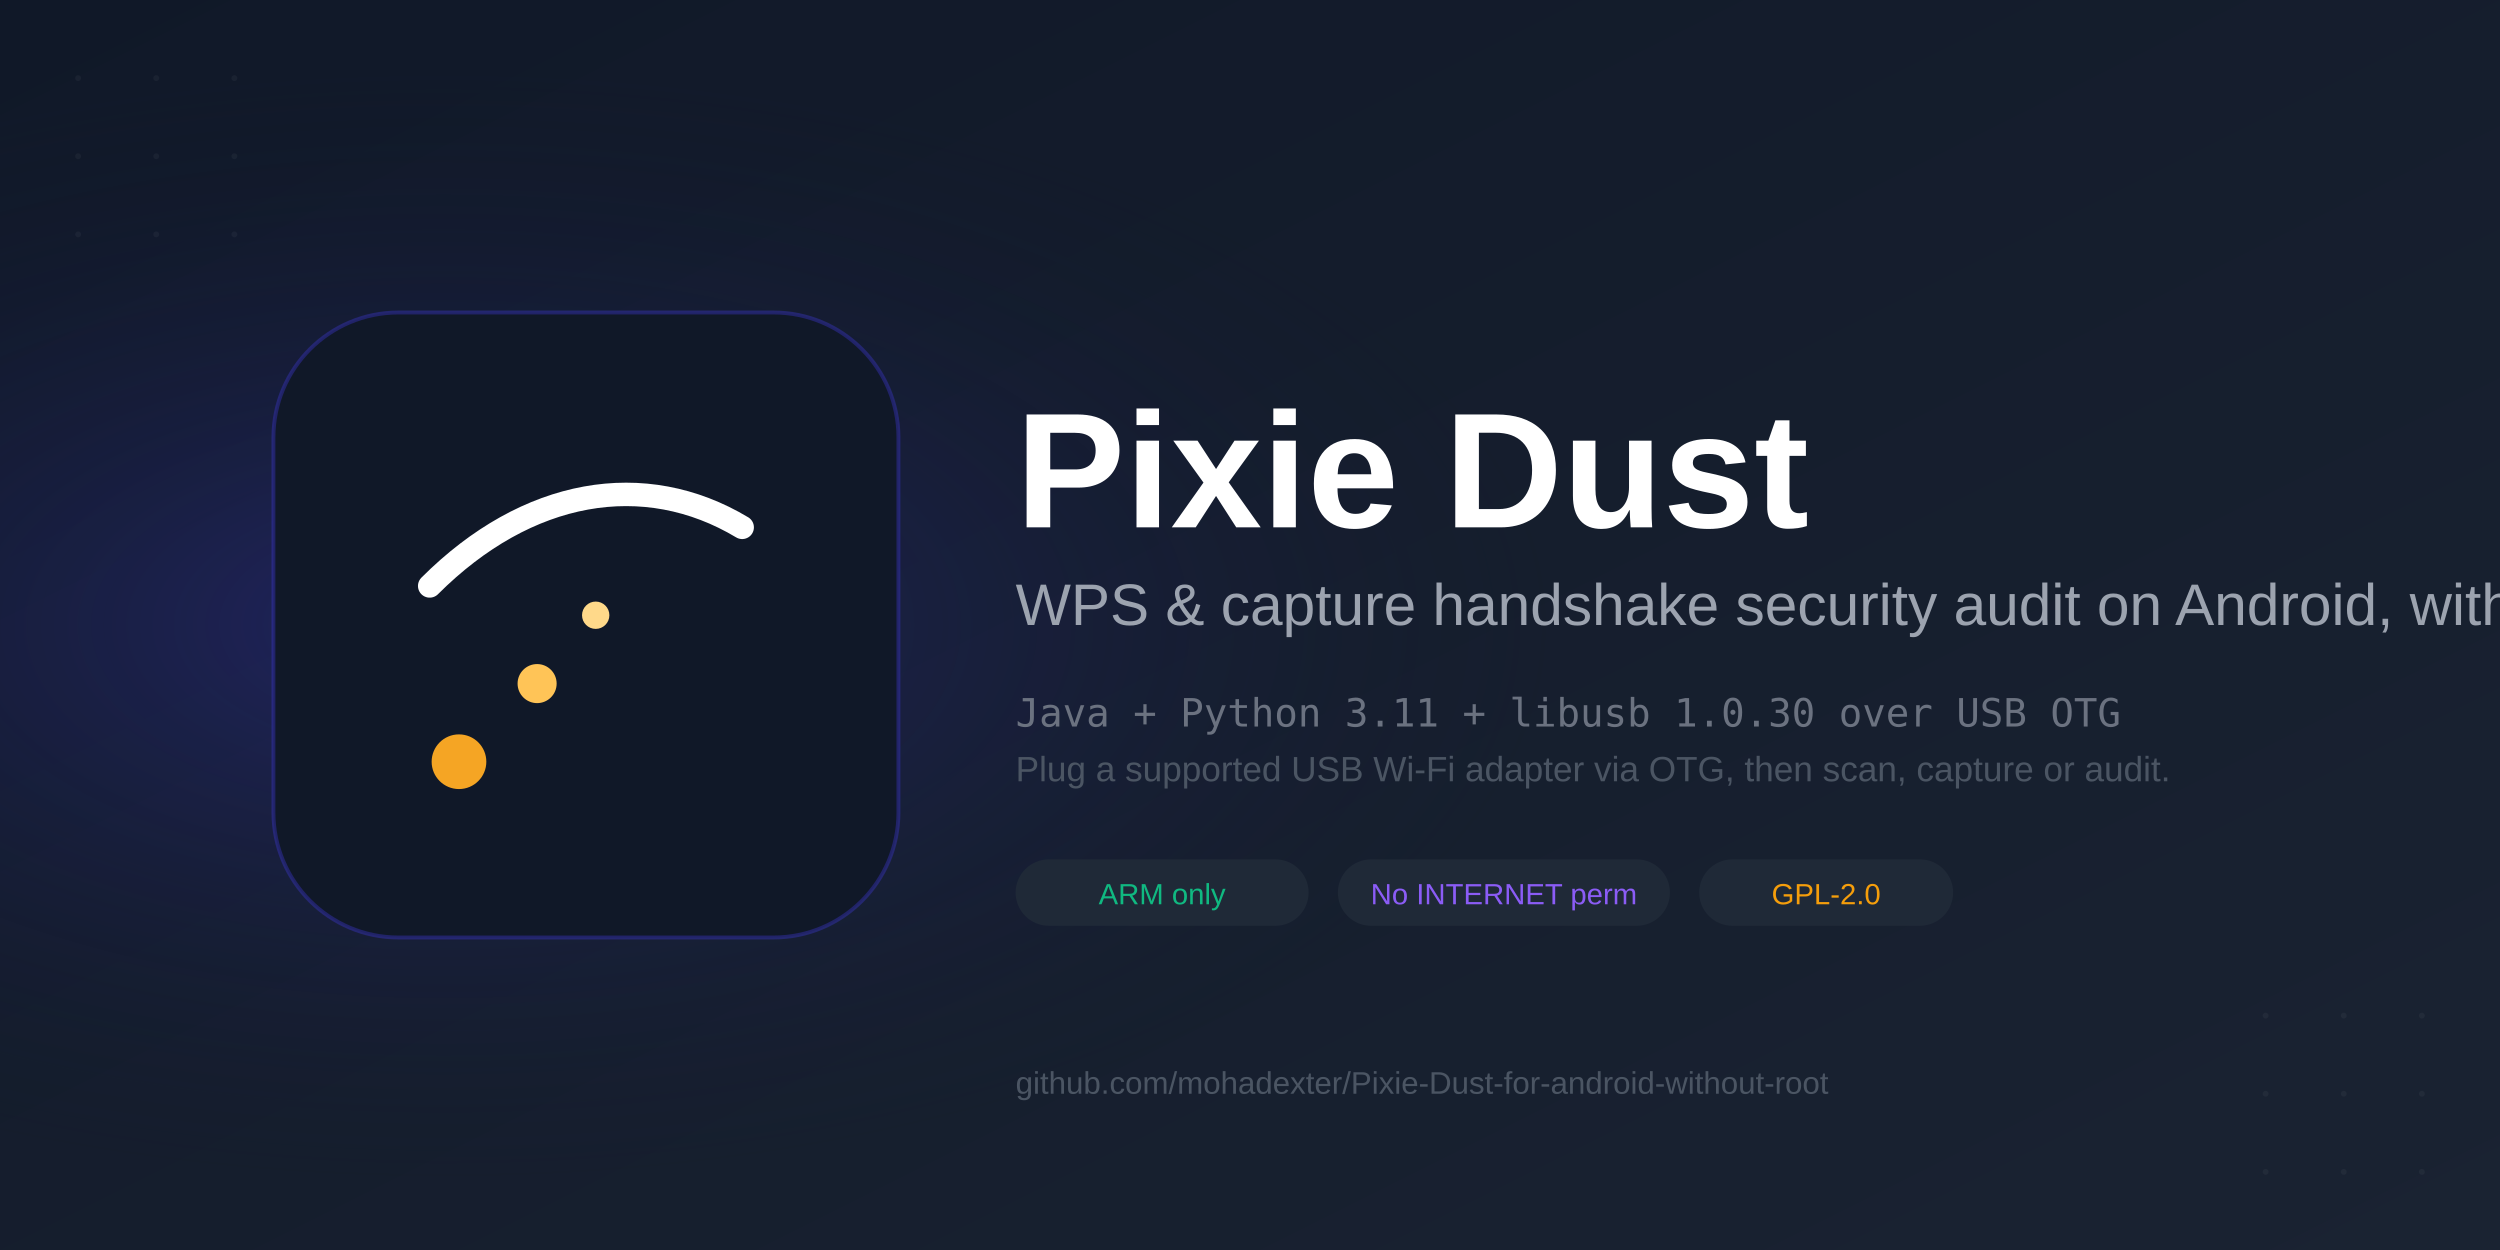
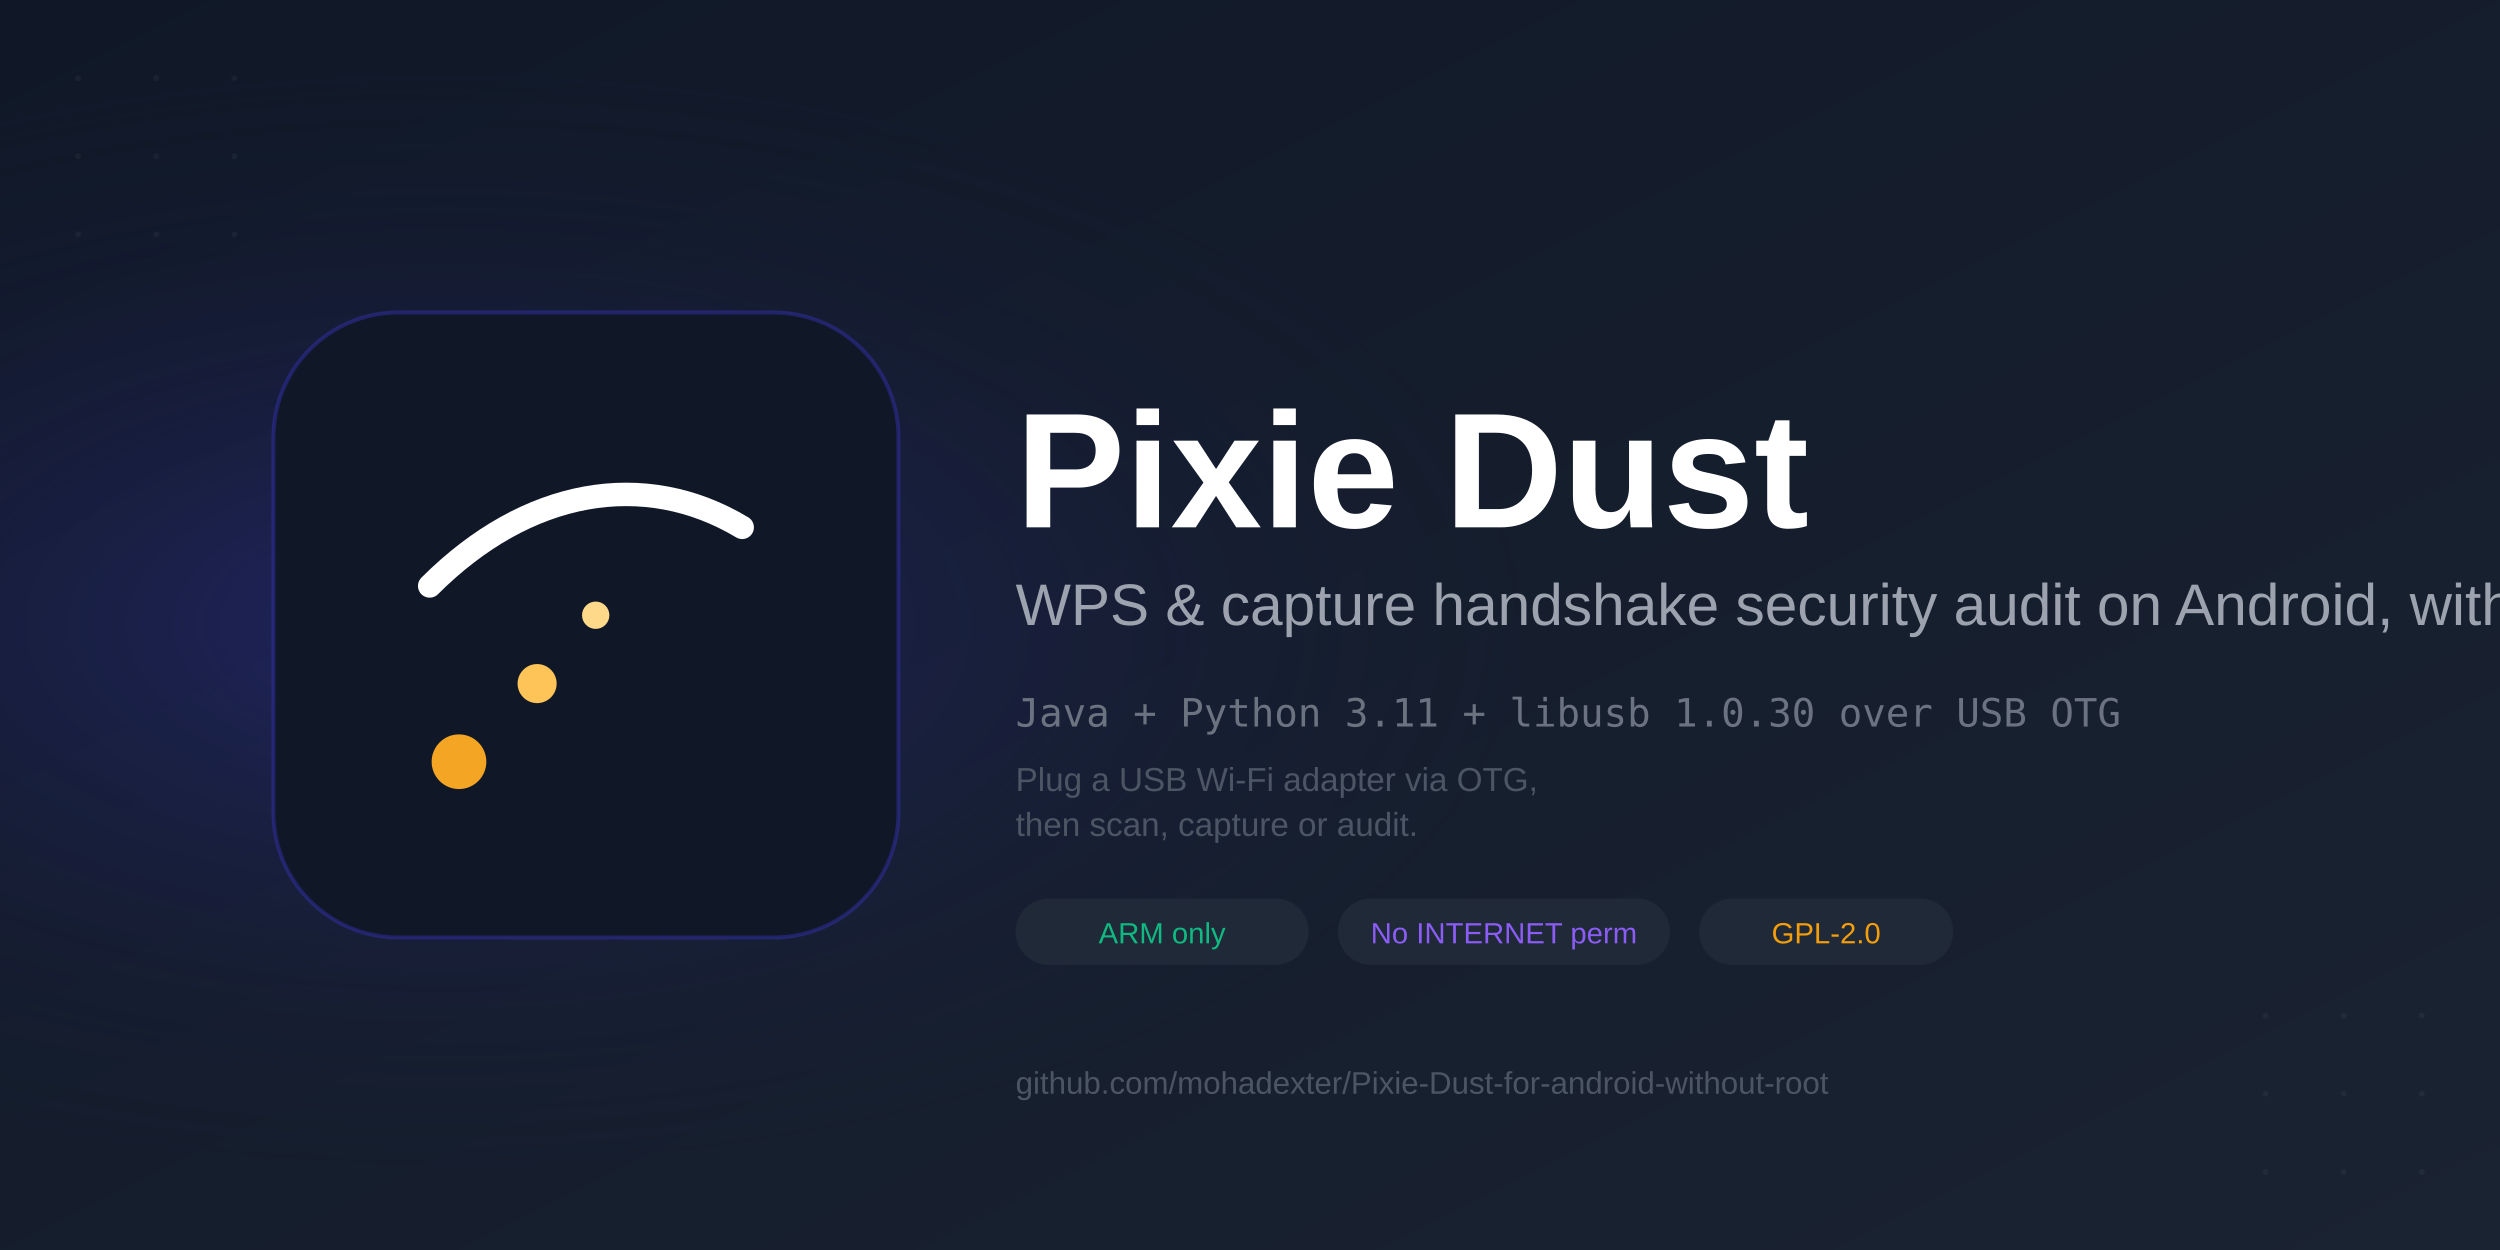
<svg xmlns="http://www.w3.org/2000/svg" width="1280" height="640" viewBox="0 0 1280 640">
  <defs>
    <linearGradient id="bg" x1="0" y1="0" x2="1" y2="1">
      <stop offset="0%" stop-color="#101828" />
      <stop offset="100%" stop-color="#1a2332" />
    </linearGradient>
    <radialGradient id="glow" cx="0.18" cy="0.5" r="0.45">
      <stop offset="0%" stop-color="#3B36C9" stop-opacity="0.35" />
      <stop offset="100%" stop-color="#101828" stop-opacity="0" />
    </radialGradient>
  </defs>
  <rect width="1280" height="640" fill="url(#bg)" />
  <rect width="1280" height="640" fill="url(#glow)" />
  <g fill="#ffffff" fill-opacity="0.04">
    <circle cx="40" cy="40" r="1.5" />
    <circle cx="80" cy="40" r="1.5" />
    <circle cx="120" cy="40" r="1.5" />
    <circle cx="40" cy="80" r="1.5" />
    <circle cx="80" cy="80" r="1.5" />
    <circle cx="120" cy="80" r="1.5" />
    <circle cx="40" cy="120" r="1.5" />
    <circle cx="80" cy="120" r="1.5" />
    <circle cx="120" cy="120" r="1.5" />
    <circle cx="1160" cy="520" r="1.5" />
    <circle cx="1200" cy="520" r="1.5" />
    <circle cx="1240" cy="520" r="1.5" />
    <circle cx="1160" cy="560" r="1.5" />
    <circle cx="1200" cy="560" r="1.5" />
    <circle cx="1240" cy="560" r="1.5" />
    <circle cx="1160" cy="600" r="1.5" />
    <circle cx="1200" cy="600" r="1.5" />
    <circle cx="1240" cy="600" r="1.5" />
  </g>
  <g transform="translate(140,160)">
    <rect width="320" height="320" rx="64" ry="64" fill="#101828" />
    <rect width="320" height="320" rx="64" ry="64" fill="none" stroke="#3B36C9" stroke-width="2" stroke-opacity="0.4" />
    <path d="M80,140 C130,90 190,80 240,110" fill="none" stroke="#FFFFFF" stroke-width="12" stroke-linecap="round" />
    <circle cx="95" cy="230" r="14" fill="#F5A524" />
    <circle cx="135" cy="190" r="10" fill="#FFC457" />
    <circle cx="165" cy="155" r="7" fill="#FFD98A" />
  </g>
  <text x="520" y="270" font-family="Segoe UI, Arial, sans-serif" font-size="84" font-weight="700" fill="#FFFFFF">Pixie Dust</text>
  <text x="520" y="320" font-family="Segoe UI, Arial, sans-serif" font-size="30" fill="#9CA3AF">WPS &amp; capture handshake security audit on Android, without root</text>
  <text x="520" y="372" font-family="Consolas, monospace" font-size="20" fill="#6B7280">Java + Python 3.11 + libusb 1.0.30 over USB OTG</text>
-   <text x="520" y="400" font-family="Segoe UI, Arial, sans-serif" font-size="18" fill="#4B5563">Plug a supported USB Wi-Fi adapter via OTG, then scan, capture or audit.</text>
-   <g transform="translate(520,440)">
+   <text x="520" y="405" font-family="Segoe UI, Arial, sans-serif" font-size="17" fill="#4B5563">Plug a USB Wi-Fi adapter via OTG,</text>
+   <text x="520" y="428" font-family="Segoe UI, Arial, sans-serif" font-size="17" fill="#4B5563">then scan, capture or audit.</text>
+   <g transform="translate(520,460)">
    <rect width="150" height="34" rx="17" fill="#1F2937" />
    <text x="75" y="23" font-family="Segoe UI, Arial, sans-serif" font-size="15" fill="#10B981" text-anchor="middle">ARM only</text>
    <rect x="165" width="170" height="34" rx="17" fill="#1F2937" />
    <text x="250" y="23" font-family="Segoe UI, Arial, sans-serif" font-size="15" fill="#8B5CF6" text-anchor="middle">No INTERNET perm</text>
    <rect x="350" width="130" height="34" rx="17" fill="#1F2937" />
    <text x="415" y="23" font-family="Segoe UI, Arial, sans-serif" font-size="15" fill="#F59E0B" text-anchor="middle">GPL-2.0</text>
  </g>
  <text x="520" y="560" font-family="Segoe UI, Arial, sans-serif" font-size="16" fill="#4B5563">github.com/mohadexter/Pixie-Dust-for-android-without-root</text>
</svg>
